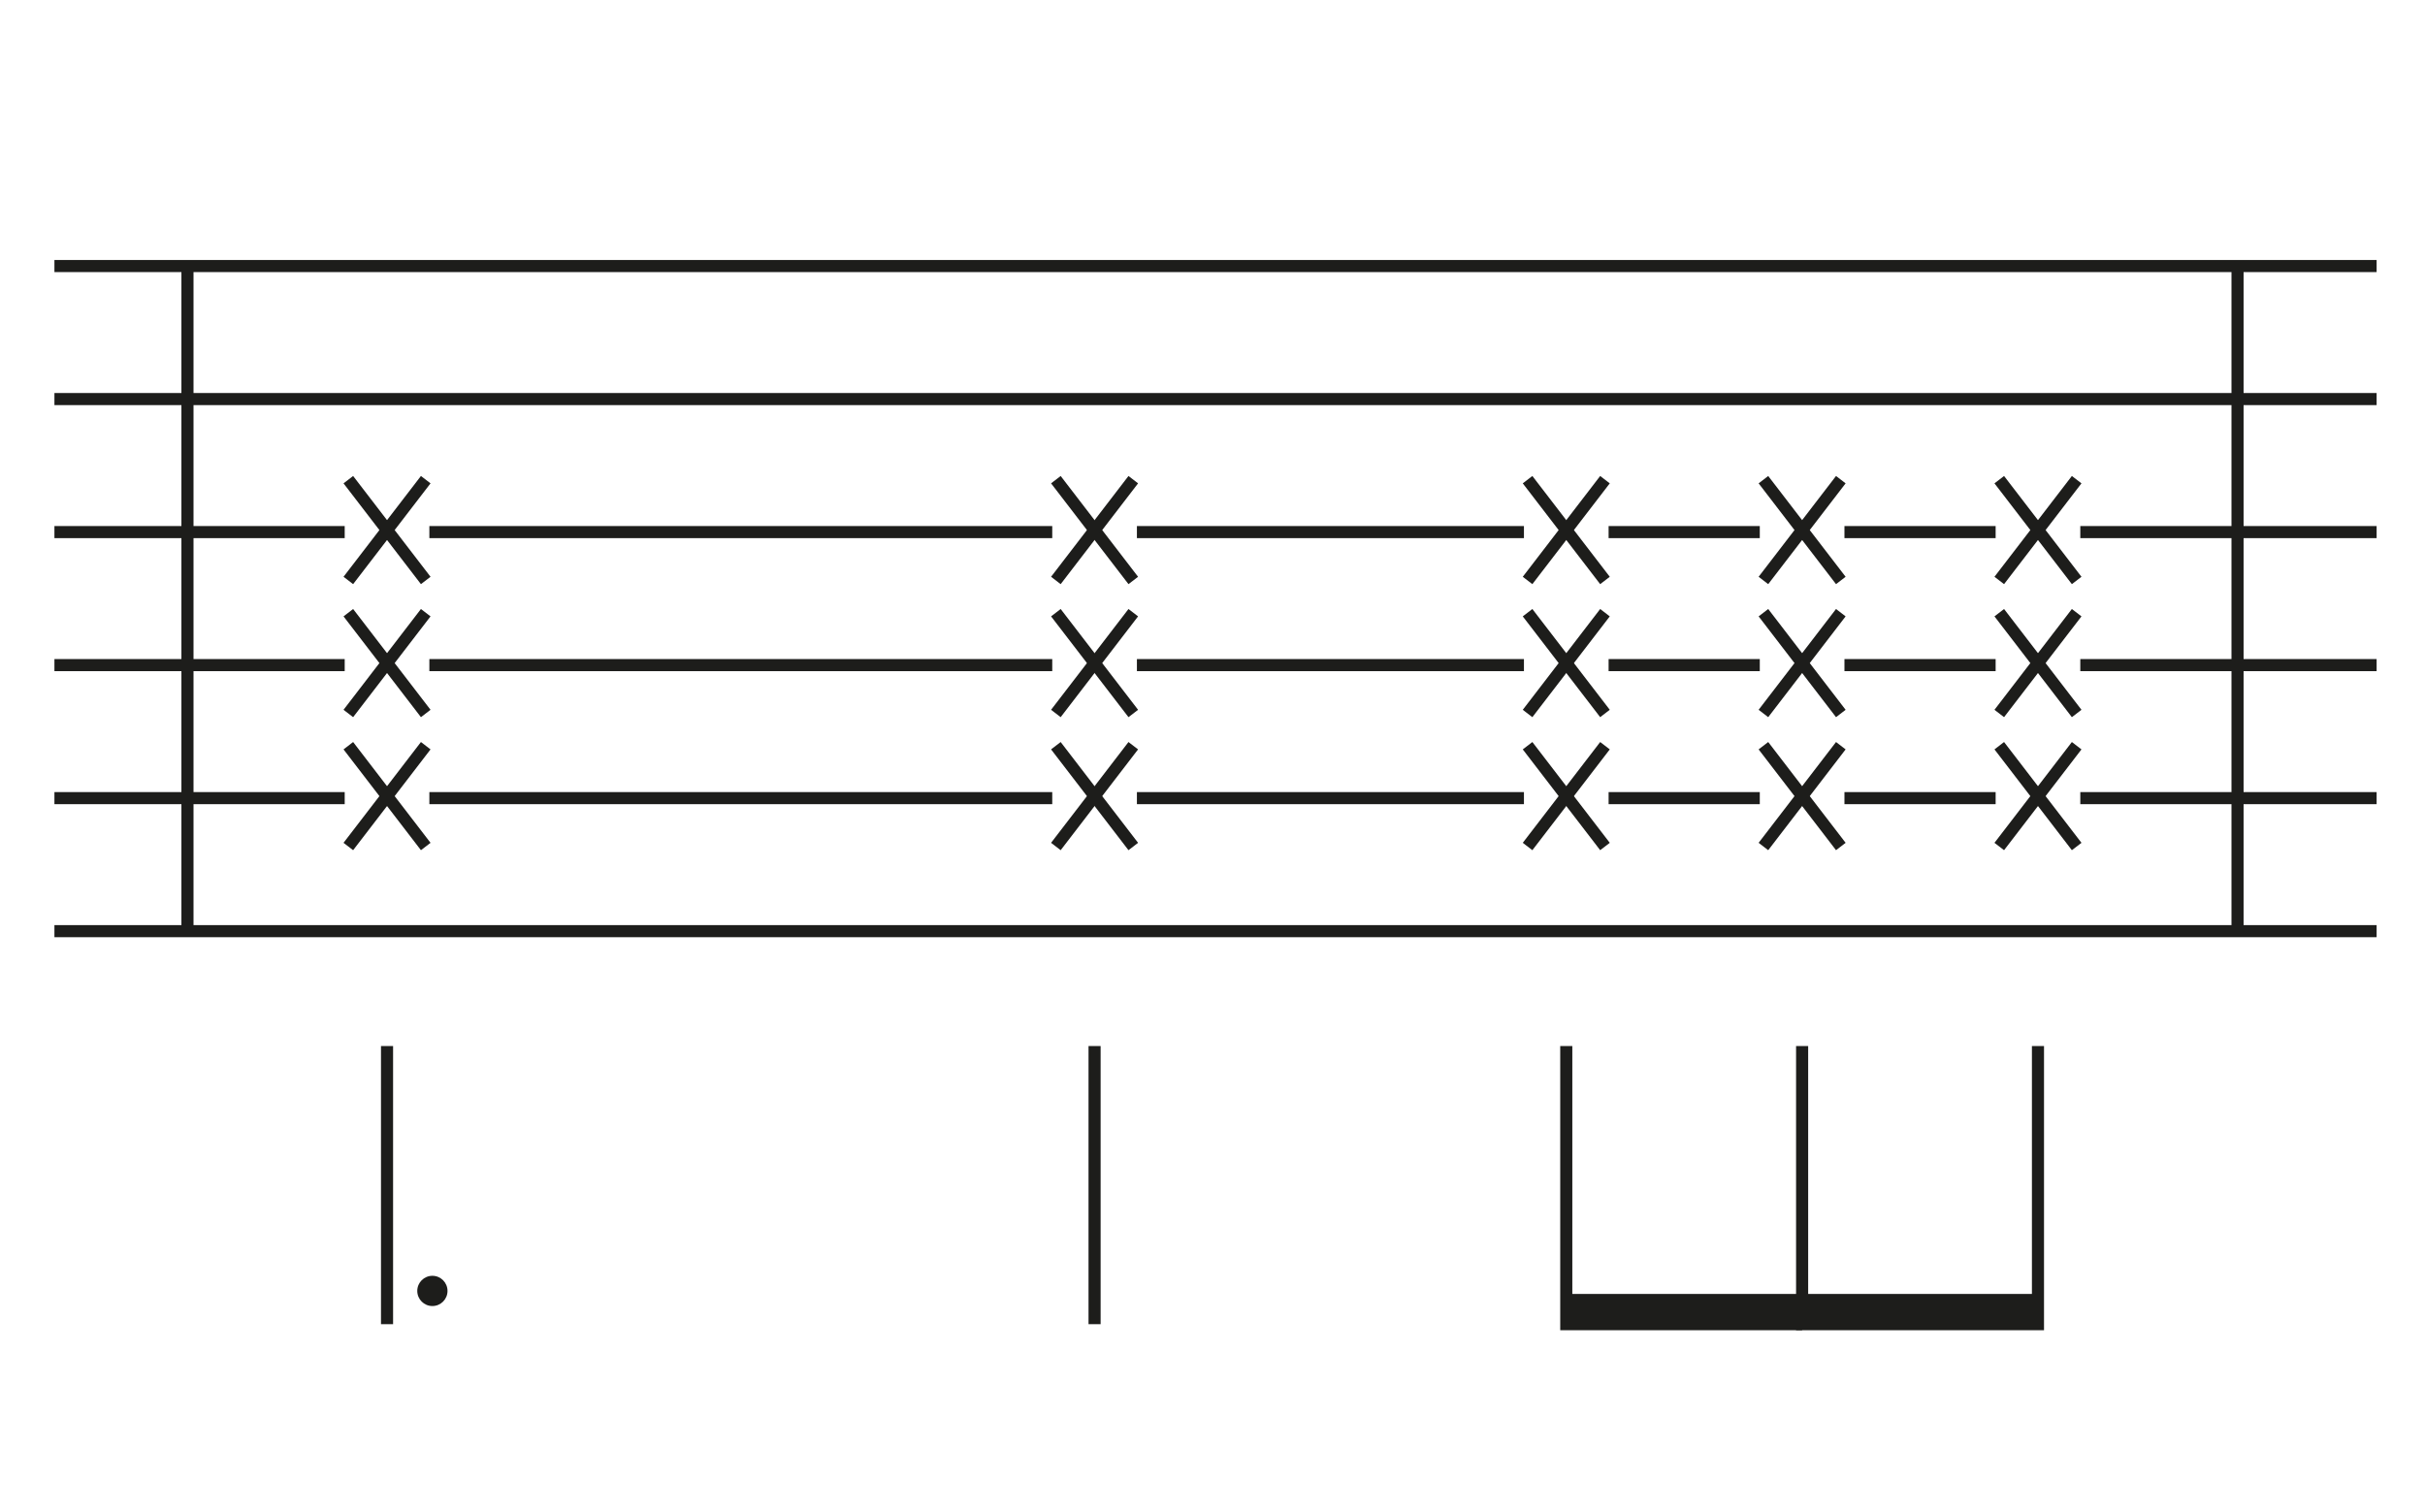
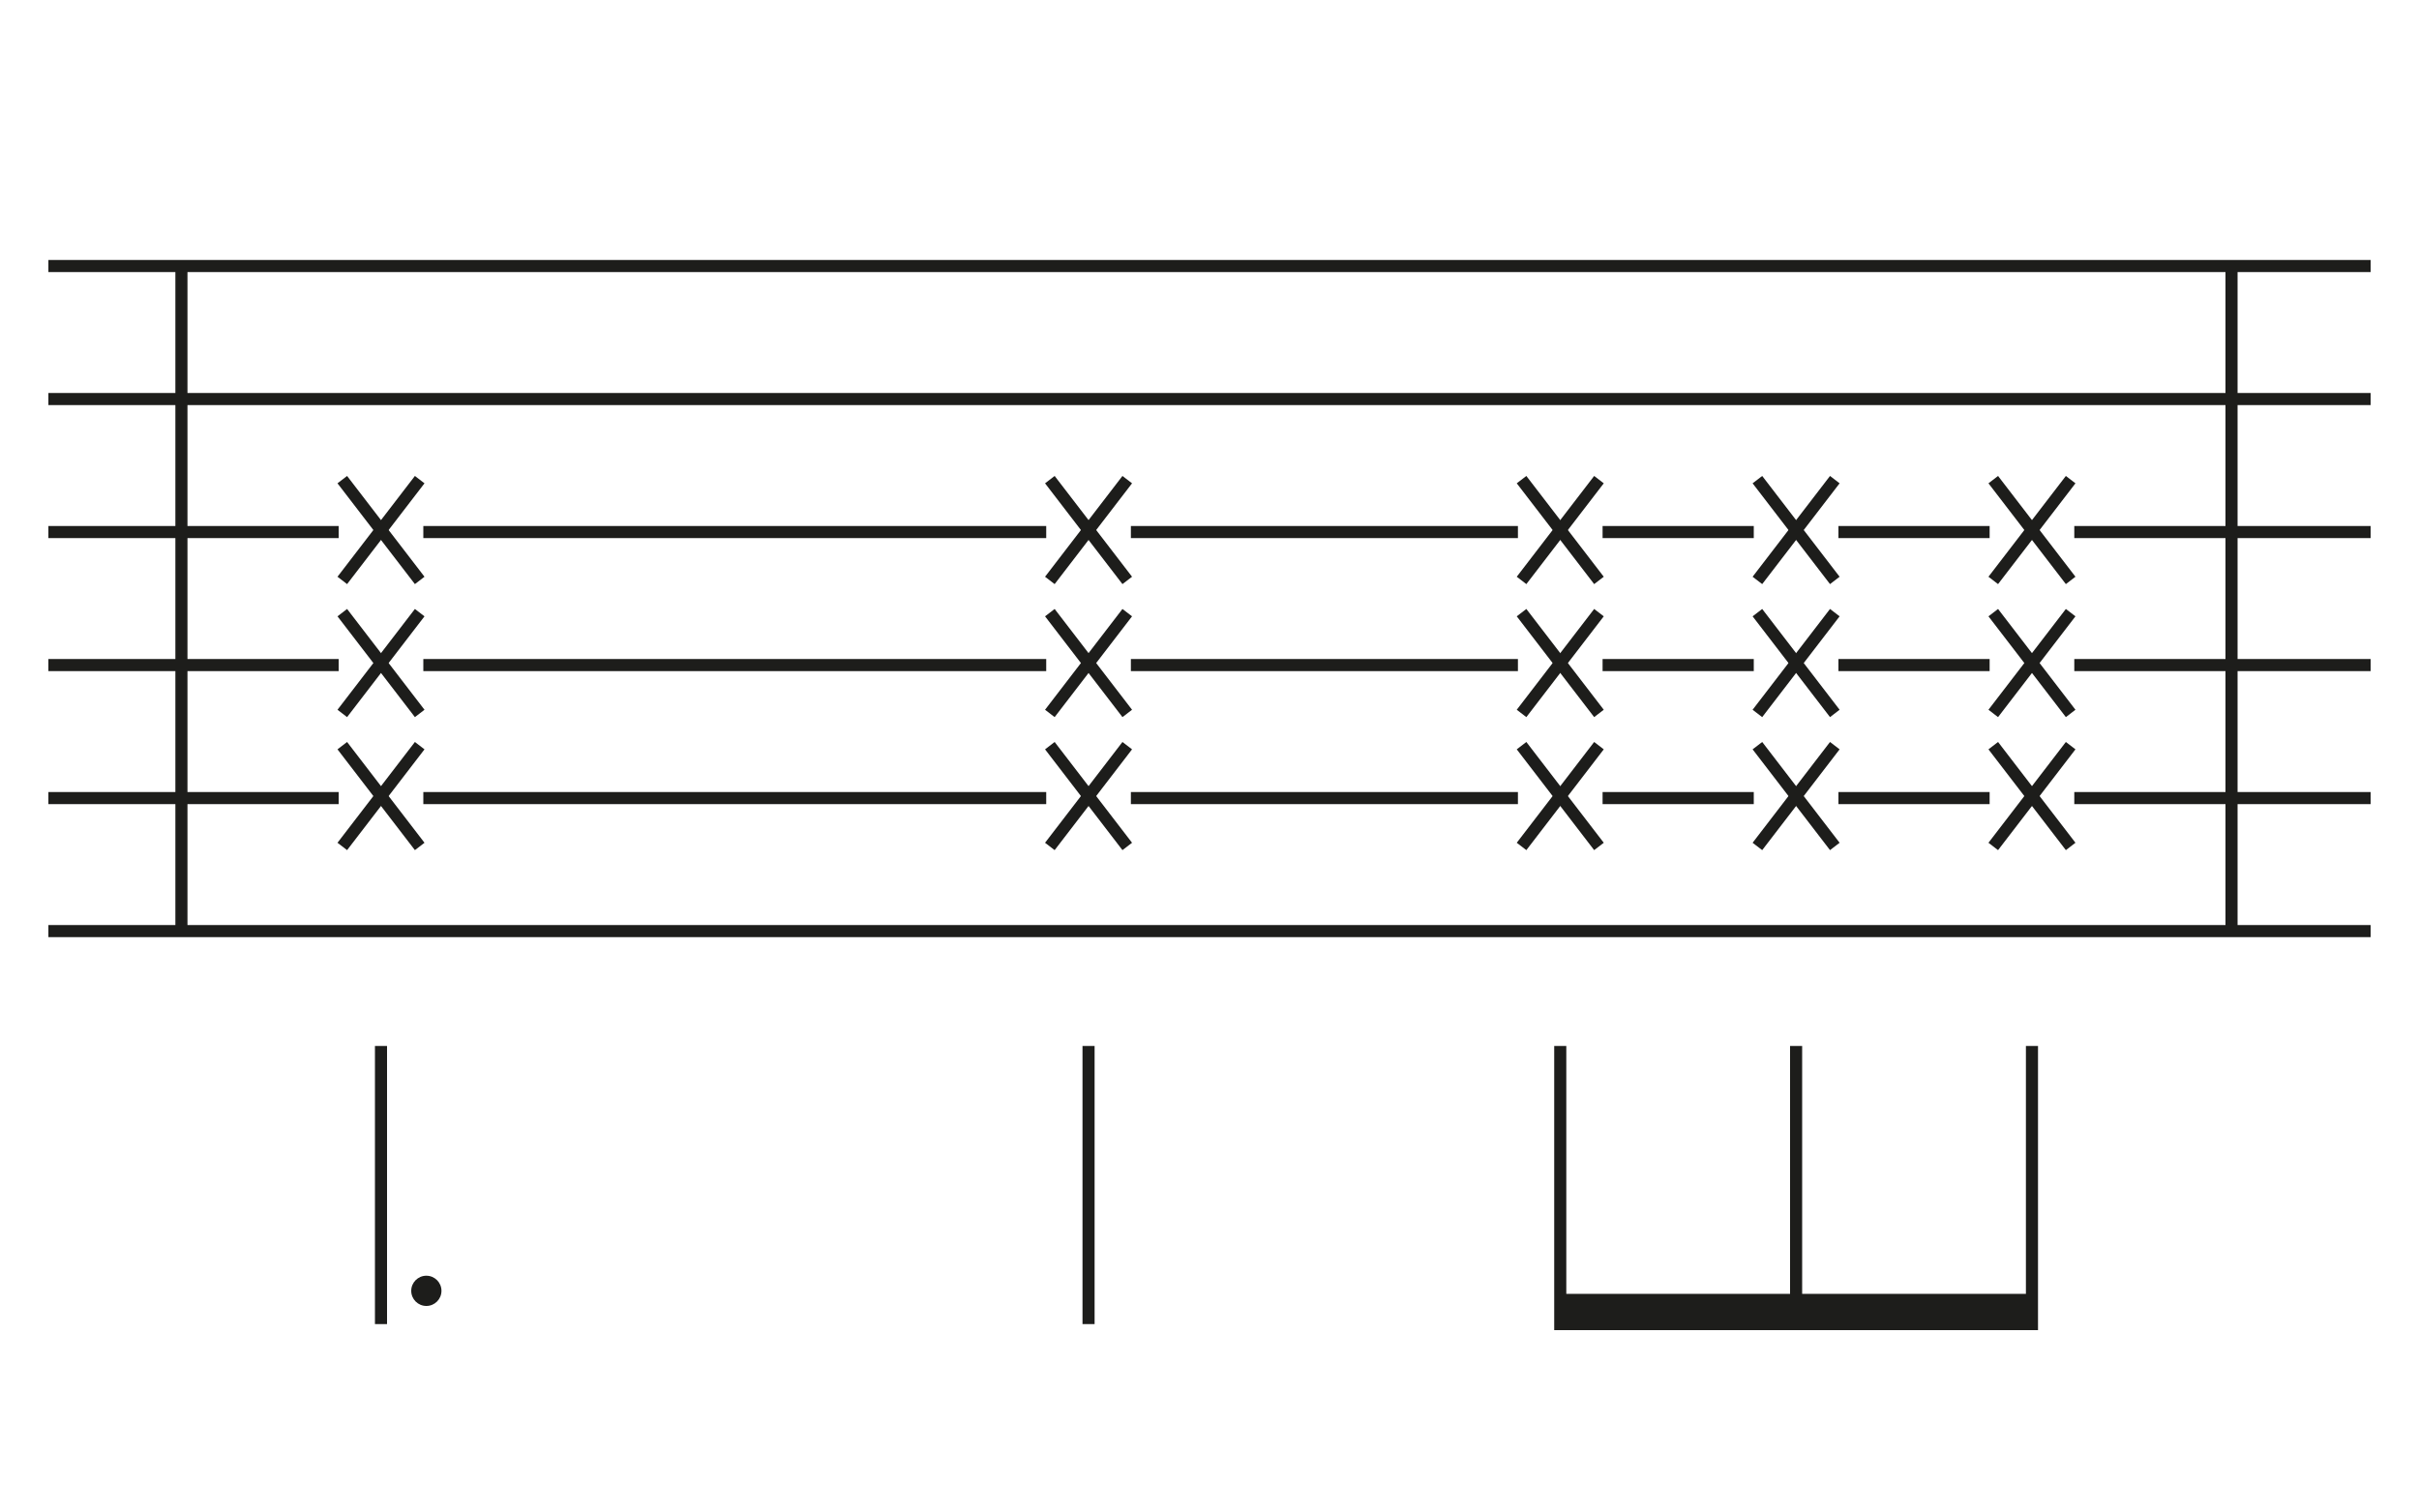
- <svg xmlns="http://www.w3.org/2000/svg" id="Layer_1" data-name="Layer 1" width="401" height="250" viewBox="0 0 401 250">
+ <svg xmlns="http://www.w3.org/2000/svg" id="Layer_1" data-name="Layer 1" viewBox="0 0 400 250">
  <defs>
    <style>.cls-1{fill:none;stroke:#1d1d1b;stroke-width:2px;}.cls-2{fill:#1d1d1b;}</style>
  </defs>
-   <line class="cls-1" x1="9" y1="44" x2="393" y2="44" />
-   <line class="cls-1" x1="9" y1="66" x2="393" y2="66" />
-   <line class="cls-1" x1="174" y1="88" x2="71" y2="88" />
-   <line class="cls-1" x1="291" y1="88" x2="266" y2="88" />
-   <line class="cls-1" x1="393" y1="88" x2="344" y2="88" />
-   <line class="cls-1" x1="330" y1="88" x2="305" y2="88" />
-   <line class="cls-1" x1="252" y1="88" x2="188" y2="88" />
-   <line class="cls-1" x1="57" y1="88" x2="9" y2="88" />
-   <line class="cls-1" x1="174" y1="110" x2="71" y2="110" />
-   <line class="cls-1" x1="291" y1="110" x2="266" y2="110" />
-   <line class="cls-1" x1="393" y1="110" x2="344" y2="110" />
-   <line class="cls-1" x1="330" y1="110" x2="305" y2="110" />
-   <line class="cls-1" x1="252" y1="110" x2="188" y2="110" />
-   <line class="cls-1" x1="57" y1="110" x2="9" y2="110" />
-   <line class="cls-1" x1="174" y1="132" x2="71" y2="132" />
-   <line class="cls-1" x1="291" y1="132" x2="266" y2="132" />
-   <line class="cls-1" x1="393" y1="132" x2="344" y2="132" />
-   <line class="cls-1" x1="330" y1="132" x2="305" y2="132" />
-   <line class="cls-1" x1="252" y1="132" x2="188" y2="132" />
-   <line class="cls-1" x1="57" y1="132" x2="9" y2="132" />
-   <line class="cls-1" x1="9" y1="154" x2="393" y2="154" />
-   <line class="cls-1" x1="57.6" y1="79.33" x2="70.4" y2="96" />
-   <line class="cls-1" x1="70.4" y1="79.33" x2="57.6" y2="96" />
-   <line class="cls-1" x1="57.6" y1="101.33" x2="70.4" y2="118" />
-   <line class="cls-1" x1="70.4" y1="101.33" x2="57.6" y2="118" />
-   <line class="cls-1" x1="57.6" y1="123.33" x2="70.4" y2="140" />
-   <line class="cls-1" x1="70.4" y1="123.33" x2="57.6" y2="140" />
-   <line class="cls-1" x1="174.6" y1="79.33" x2="187.4" y2="96" />
-   <line class="cls-1" x1="187.4" y1="79.33" x2="174.6" y2="96" />
-   <line class="cls-1" x1="174.6" y1="101.33" x2="187.4" y2="118" />
-   <line class="cls-1" x1="187.4" y1="101.33" x2="174.6" y2="118" />
-   <line class="cls-1" x1="174.6" y1="123.33" x2="187.4" y2="140" />
-   <line class="cls-1" x1="187.4" y1="123.33" x2="174.6" y2="140" />
-   <line class="cls-1" x1="252.6" y1="79.33" x2="265.4" y2="96" />
-   <line class="cls-1" x1="265.4" y1="79.33" x2="252.6" y2="96" />
-   <line class="cls-1" x1="252.6" y1="101.33" x2="265.4" y2="118" />
-   <line class="cls-1" x1="265.4" y1="101.33" x2="252.6" y2="118" />
-   <line class="cls-1" x1="252.6" y1="123.33" x2="265.4" y2="140" />
-   <line class="cls-1" x1="265.4" y1="123.33" x2="252.6" y2="140" />
-   <line class="cls-1" x1="291.6" y1="79.33" x2="304.4" y2="96" />
-   <line class="cls-1" x1="304.4" y1="79.33" x2="291.6" y2="96" />
-   <line class="cls-1" x1="291.6" y1="101.33" x2="304.4" y2="118" />
-   <line class="cls-1" x1="304.4" y1="101.33" x2="291.6" y2="118" />
-   <line class="cls-1" x1="291.6" y1="123.33" x2="304.4" y2="140" />
-   <line class="cls-1" x1="304.4" y1="123.33" x2="291.6" y2="140" />
-   <line class="cls-1" x1="330.6" y1="79.33" x2="343.4" y2="96" />
-   <line class="cls-1" x1="343.4" y1="79.33" x2="330.6" y2="96" />
-   <line class="cls-1" x1="330.6" y1="101.33" x2="343.4" y2="118" />
-   <line class="cls-1" x1="343.4" y1="101.33" x2="330.6" y2="118" />
-   <line class="cls-1" x1="330.6" y1="123.33" x2="343.4" y2="140" />
-   <line class="cls-1" x1="343.4" y1="123.33" x2="330.6" y2="140" />
-   <line class="cls-1" x1="64" y1="173" x2="64" y2="219" />
-   <line class="cls-1" x1="181" y1="173" x2="181" y2="219" />
-   <polyline class="cls-1" points="259 173 259 219 298 219" />
-   <polyline class="cls-1" points="298 173 298 219 337 219 337 173" />
-   <rect class="cls-2" x="259" y="214" width="39" height="5" />
-   <rect class="cls-2" x="298" y="214" width="39" height="5" />
-   <circle class="cls-2" cx="71.5" cy="213.5" r="2.5" />
-   <line class="cls-1" x1="31" y1="44" x2="31" y2="154" />
-   <line class="cls-1" x1="370" y1="44" x2="370" y2="154" />
+   <line class="cls-1" x1="8" y1="44" x2="392" y2="44" />
+   <line class="cls-1" x1="8" y1="66" x2="392" y2="66" />
+   <line class="cls-1" x1="173" y1="88" x2="70" y2="88" />
+   <line class="cls-1" x1="290" y1="88" x2="265" y2="88" />
+   <line class="cls-1" x1="392" y1="88" x2="343" y2="88" />
+   <line class="cls-1" x1="329" y1="88" x2="304" y2="88" />
+   <line class="cls-1" x1="251" y1="88" x2="187" y2="88" />
+   <line class="cls-1" x1="56" y1="88" x2="8" y2="88" />
+   <line class="cls-1" x1="173" y1="110" x2="70" y2="110" />
+   <line class="cls-1" x1="290" y1="110" x2="265" y2="110" />
+   <line class="cls-1" x1="392" y1="110" x2="343" y2="110" />
+   <line class="cls-1" x1="329" y1="110" x2="304" y2="110" />
+   <line class="cls-1" x1="251" y1="110" x2="187" y2="110" />
+   <line class="cls-1" x1="56" y1="110" x2="8" y2="110" />
+   <line class="cls-1" x1="173" y1="132" x2="70" y2="132" />
+   <line class="cls-1" x1="290" y1="132" x2="265" y2="132" />
+   <line class="cls-1" x1="392" y1="132" x2="343" y2="132" />
+   <line class="cls-1" x1="329" y1="132" x2="304" y2="132" />
+   <line class="cls-1" x1="251" y1="132" x2="187" y2="132" />
+   <line class="cls-1" x1="56" y1="132" x2="8" y2="132" />
+   <line class="cls-1" x1="8" y1="154" x2="392" y2="154" />
+   <line class="cls-1" x1="56.6" y1="79.33" x2="69.4" y2="96" />
+   <line class="cls-1" x1="69.4" y1="79.33" x2="56.6" y2="96" />
+   <line class="cls-1" x1="56.6" y1="101.33" x2="69.4" y2="118" />
+   <line class="cls-1" x1="69.4" y1="101.33" x2="56.6" y2="118" />
+   <line class="cls-1" x1="56.6" y1="123.33" x2="69.4" y2="140" />
+   <line class="cls-1" x1="69.4" y1="123.33" x2="56.6" y2="140" />
+   <line class="cls-1" x1="173.6" y1="79.33" x2="186.4" y2="96" />
+   <line class="cls-1" x1="186.4" y1="79.33" x2="173.6" y2="96" />
+   <line class="cls-1" x1="173.6" y1="101.33" x2="186.4" y2="118" />
+   <line class="cls-1" x1="186.4" y1="101.33" x2="173.6" y2="118" />
+   <line class="cls-1" x1="173.6" y1="123.33" x2="186.4" y2="140" />
+   <line class="cls-1" x1="186.4" y1="123.33" x2="173.6" y2="140" />
+   <line class="cls-1" x1="251.6" y1="79.33" x2="264.4" y2="96" />
+   <line class="cls-1" x1="264.4" y1="79.33" x2="251.6" y2="96" />
+   <line class="cls-1" x1="251.6" y1="101.33" x2="264.4" y2="118" />
+   <line class="cls-1" x1="264.4" y1="101.33" x2="251.6" y2="118" />
+   <line class="cls-1" x1="251.6" y1="123.33" x2="264.4" y2="140" />
+   <line class="cls-1" x1="264.4" y1="123.33" x2="251.6" y2="140" />
+   <line class="cls-1" x1="290.6" y1="79.33" x2="303.4" y2="96" />
+   <line class="cls-1" x1="303.4" y1="79.33" x2="290.6" y2="96" />
+   <line class="cls-1" x1="290.6" y1="101.33" x2="303.4" y2="118" />
+   <line class="cls-1" x1="303.4" y1="101.33" x2="290.6" y2="118" />
+   <line class="cls-1" x1="290.6" y1="123.33" x2="303.4" y2="140" />
+   <line class="cls-1" x1="303.4" y1="123.33" x2="290.6" y2="140" />
+   <line class="cls-1" x1="329.6" y1="79.33" x2="342.4" y2="96" />
+   <line class="cls-1" x1="342.4" y1="79.33" x2="329.6" y2="96" />
+   <line class="cls-1" x1="329.6" y1="101.33" x2="342.4" y2="118" />
+   <line class="cls-1" x1="342.4" y1="101.33" x2="329.6" y2="118" />
+   <line class="cls-1" x1="329.6" y1="123.33" x2="342.4" y2="140" />
+   <line class="cls-1" x1="342.4" y1="123.33" x2="329.6" y2="140" />
+   <line class="cls-1" x1="63" y1="173" x2="63" y2="219" />
+   <line class="cls-1" x1="180" y1="173" x2="180" y2="219" />
+   <polyline class="cls-1" points="258 173 258 219 297 219" />
+   <polyline class="cls-1" points="297 173 297 219 336 219 336 173" />
+   <rect class="cls-2" x="258" y="214" width="39" height="5" />
+   <rect class="cls-2" x="297" y="214" width="39" height="5" />
+   <circle class="cls-2" cx="70.5" cy="213.5" r="2.5" />
+   <line class="cls-1" x1="30" y1="44" x2="30" y2="154" />
+   <line class="cls-1" x1="369" y1="44" x2="369" y2="154" />
</svg>
